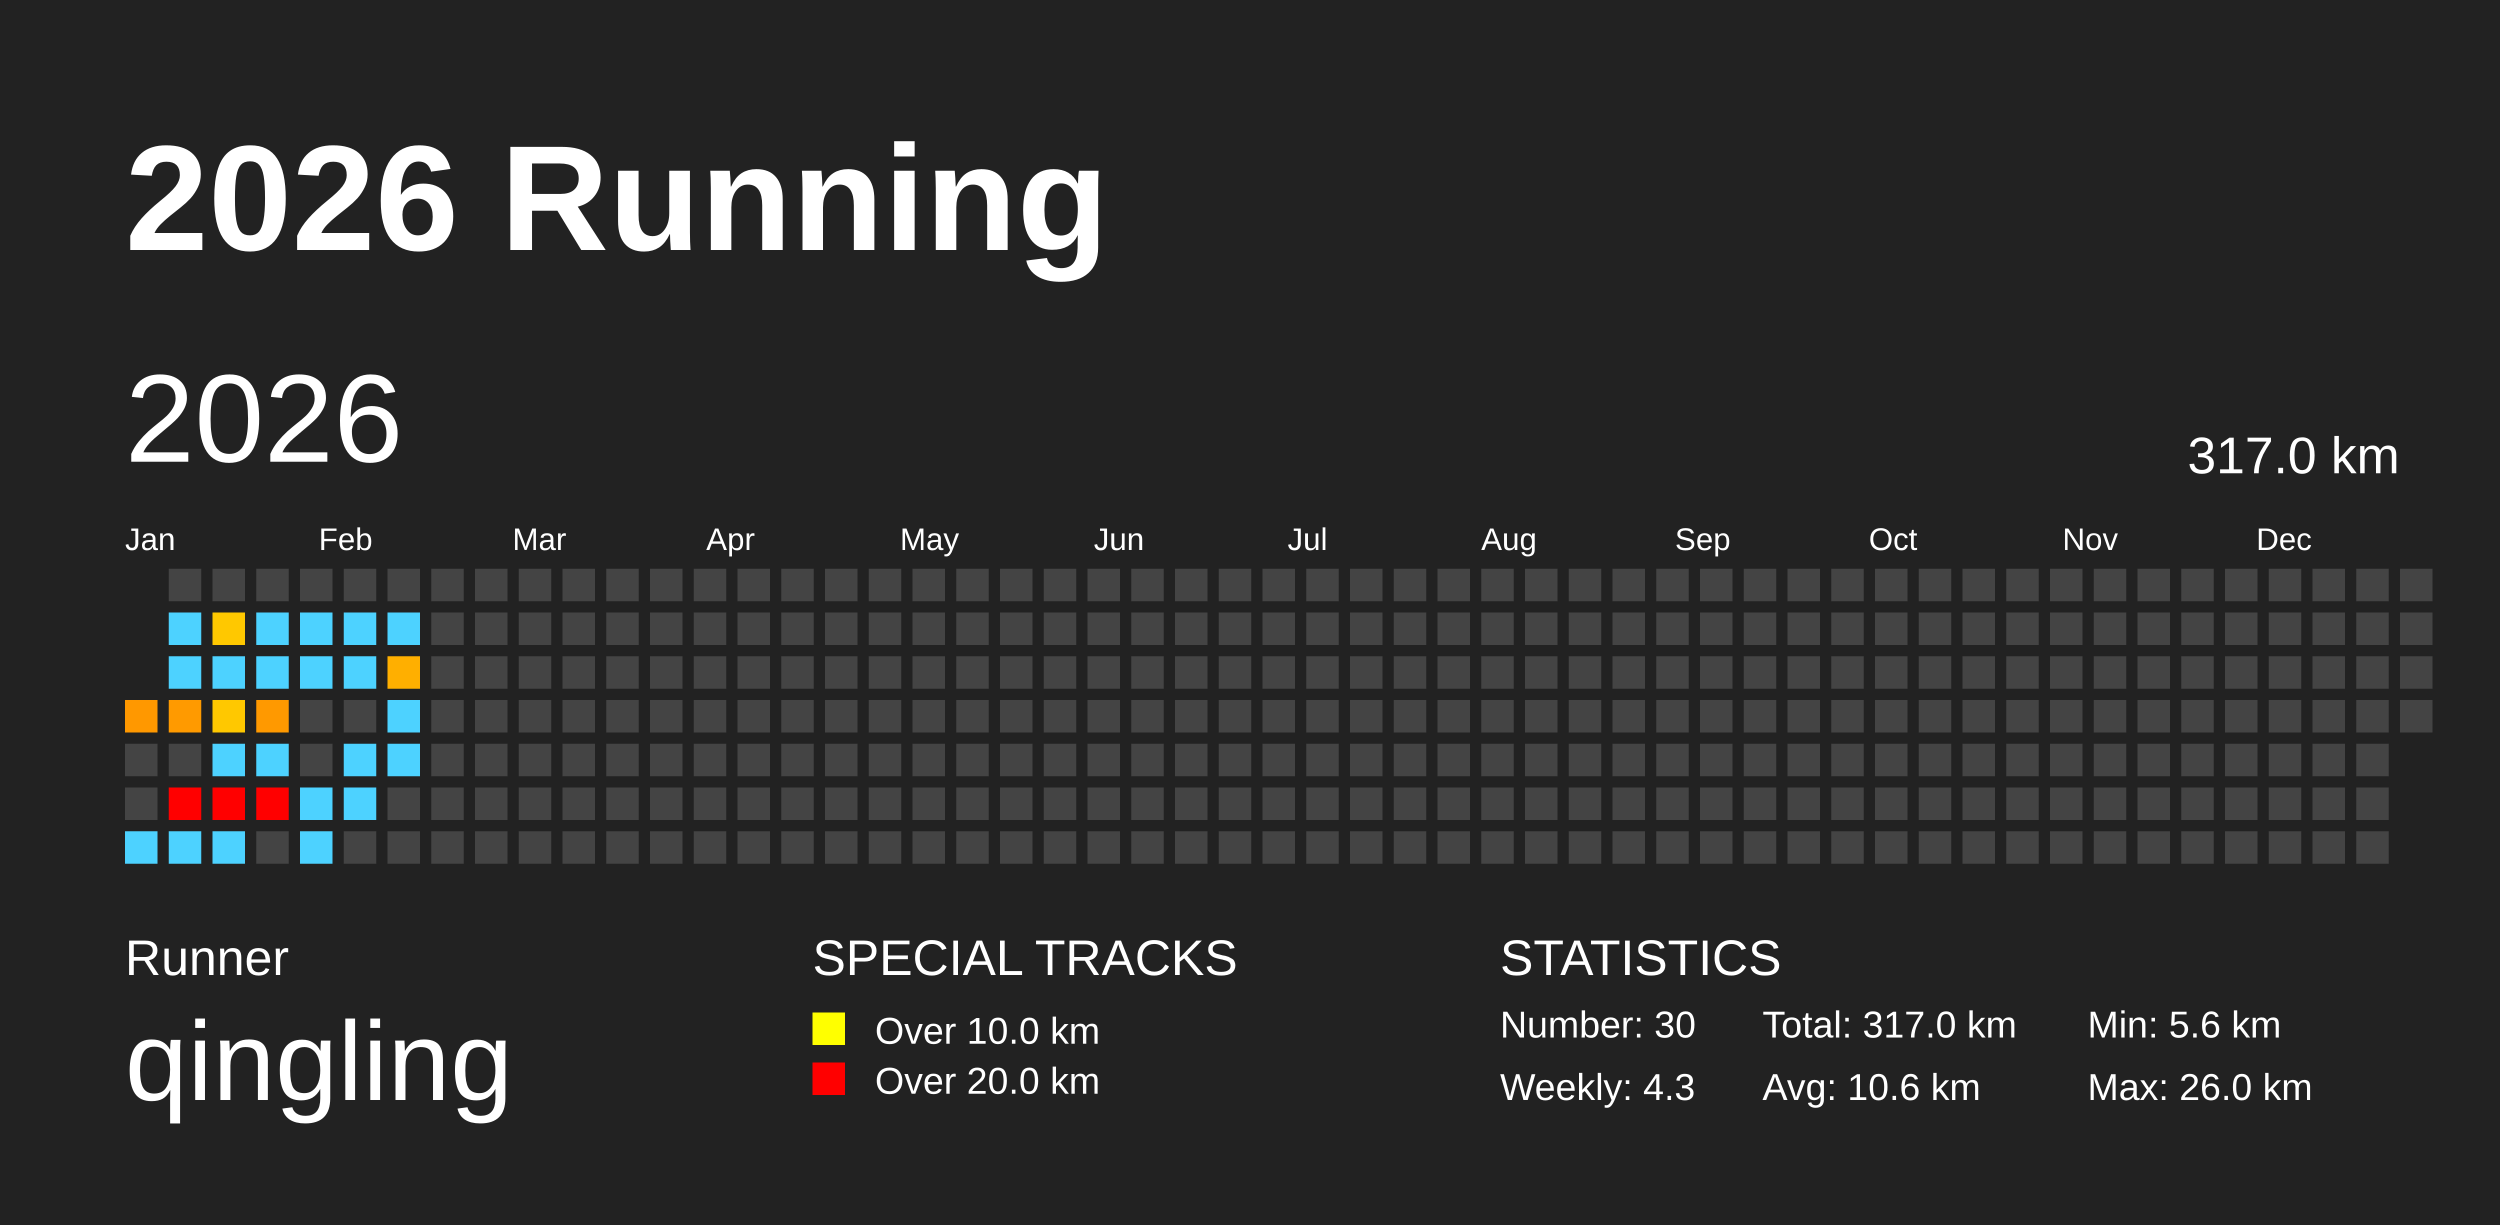
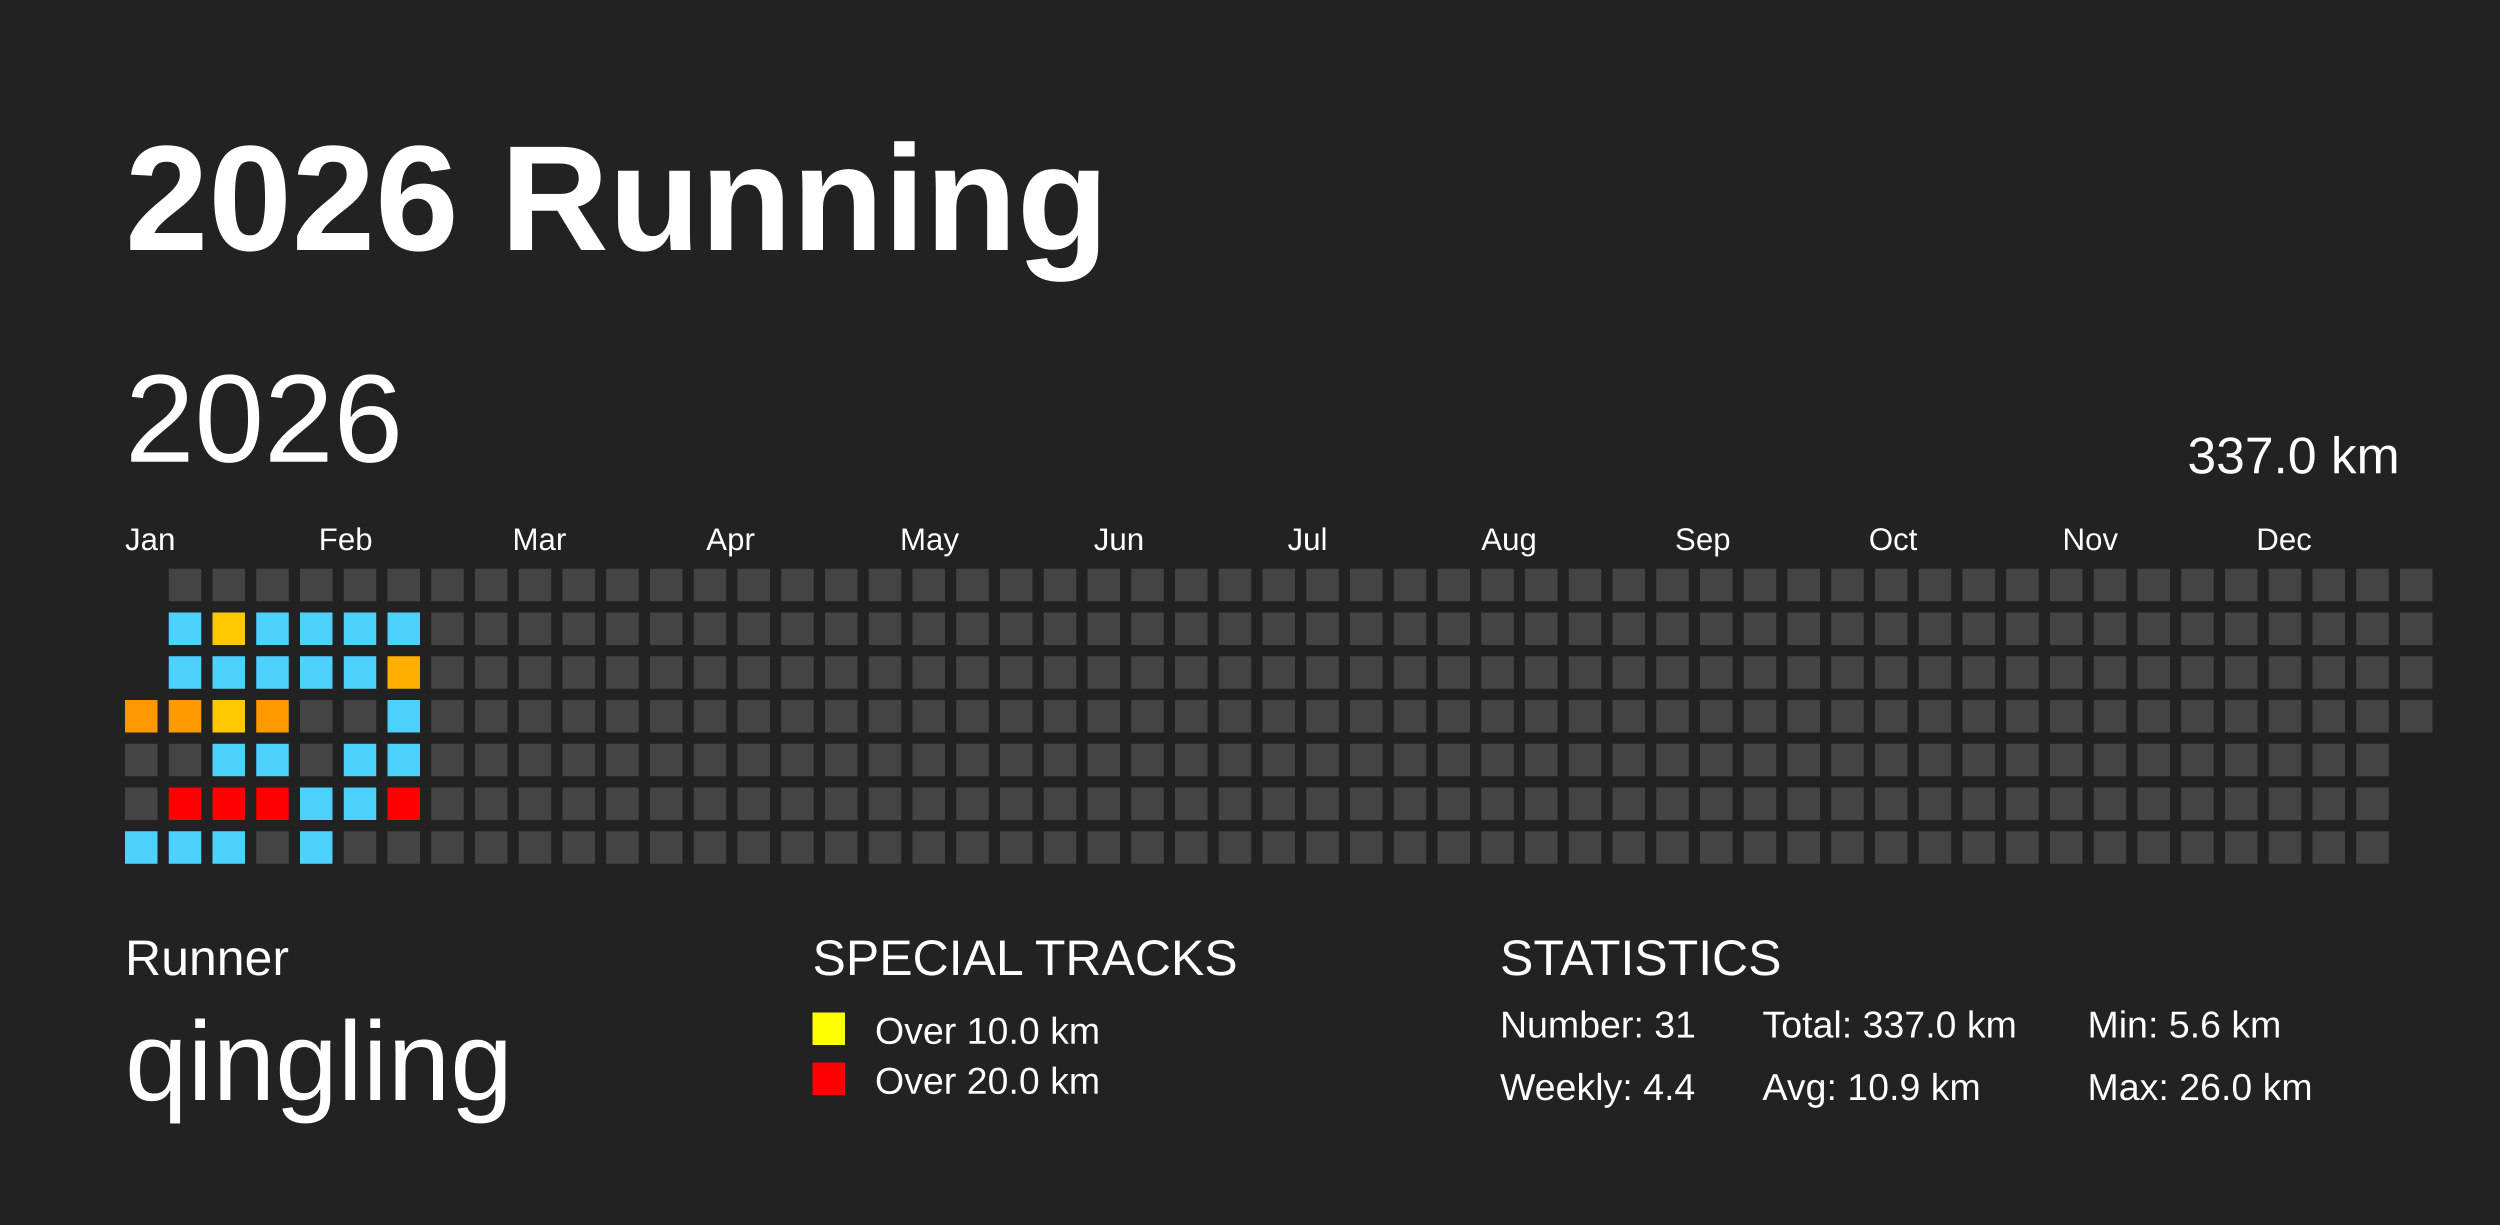
<svg xmlns="http://www.w3.org/2000/svg" baseProfile="full" height="98mm" version="1.1" viewBox="0,0,200,98" width="200mm">
  <defs />
  <rect fill="#222222" height="98" width="200" x="0" y="0" />
  <text fill="#FFFFFF" style="font-size:12px; font-family:Arial; font-weight:bold;" x="10" y="20">2026 Running</text>
  <text fill="#FFFFFF" style="font-size:4px; font-family:Arial" x="10" y="78">Runner</text>
  <text fill="#FFFFFF" style="font-size:9px; font-family:Arial" x="10" y="88">qingling</text>
  <text fill="#FFFFFF" style="font-size:4px; font-family:Arial" x="65" y="78">SPECIAL TRACKS</text>
  <rect fill="yellow" height="2.6" width="2.6" x="65" y="81" />
  <text fill="#FFFFFF" style="font-size:3px; font-family:Arial" x="70" y="83.5">Over 10.0 km</text>
  <rect fill="red" height="2.6" width="2.6" x="65" y="85" />
  <text fill="#FFFFFF" style="font-size:3px; font-family:Arial" x="70" y="87.5">Over 20.0 km</text>
  <text fill="#FFFFFF" style="font-size:4px; font-family:Arial" x="120" y="78">STATISTICS</text>
-   <text fill="#FFFFFF" style="font-size:3px; font-family:Arial" x="120" y="83">Number: 30</text>
-   <text fill="#FFFFFF" style="font-size:3px; font-family:Arial" x="120" y="88">Weekly: 4.3</text>
-   <text fill="#FFFFFF" style="font-size:3px; font-family:Arial" x="141" y="83">Total: 317.0 km</text>
-   <text fill="#FFFFFF" style="font-size:3px; font-family:Arial" x="141" y="88">Avg: 10.6 km</text>
+   <text fill="#FFFFFF" style="font-size:3px; font-family:Arial" x="120" y="83">Number: 31</text>
+   <text fill="#FFFFFF" style="font-size:3px; font-family:Arial" x="120" y="88">Weekly: 4.4</text>
+   <text fill="#FFFFFF" style="font-size:3px; font-family:Arial" x="141" y="83">Total: 337.0 km</text>
+   <text fill="#FFFFFF" style="font-size:3px; font-family:Arial" x="141" y="88">Avg: 10.9 km</text>
  <text fill="#FFFFFF" style="font-size:3px; font-family:Arial" x="167" y="83">Min: 5.6 km</text>
  <text fill="#FFFFFF" style="font-size:3px; font-family:Arial" x="167" y="88">Max: 26.0 km</text>
  <text dominant-baseline="hanging" fill="#FFFFFF" style="font-size:10.0px; font-family:Arial;" x="10" y="30">2026</text>
-   <text dominant-baseline="hanging" fill="#FFFFFF" style="font-size:4.125px; font-family:Arial;" x="175" y="35">317.0 km</text>
+   <text dominant-baseline="hanging" fill="#FFFFFF" style="font-size:4.125px; font-family:Arial;" x="175" y="35">337.0 km</text>
  <text fill="#FFFFFF" style="font-size:2.5px; font-family:Arial" x="10.0" y="44">Jan</text>
  <text fill="#FFFFFF" style="font-size:2.5px; font-family:Arial" x="25.5" y="44">Feb</text>
  <text fill="#FFFFFF" style="font-size:2.5px; font-family:Arial" x="41.0" y="44">Mar</text>
  <text fill="#FFFFFF" style="font-size:2.5px; font-family:Arial" x="56.5" y="44">Apr</text>
  <text fill="#FFFFFF" style="font-size:2.5px; font-family:Arial" x="72.0" y="44">May</text>
  <text fill="#FFFFFF" style="font-size:2.5px; font-family:Arial" x="87.5" y="44">Jun</text>
  <text fill="#FFFFFF" style="font-size:2.5px; font-family:Arial" x="103.0" y="44">Jul</text>
  <text fill="#FFFFFF" style="font-size:2.5px; font-family:Arial" x="118.5" y="44">Aug</text>
  <text fill="#FFFFFF" style="font-size:2.5px; font-family:Arial" x="134.0" y="44">Sep</text>
  <text fill="#FFFFFF" style="font-size:2.5px; font-family:Arial" x="149.5" y="44">Oct</text>
  <text fill="#FFFFFF" style="font-size:2.5px; font-family:Arial" x="165.0" y="44">Nov</text>
  <text fill="#FFFFFF" style="font-size:2.5px; font-family:Arial" x="180.5" y="44">Dec</text>
  <rect fill="#ff9800" height="2.6" width="2.6" x="10.0" y="56.0" />
  <rect fill="#444444" height="2.6" width="2.6" x="10.0" y="59.5" />
  <rect fill="#444444" height="2.6" width="2.6" x="10.0" y="63.0" />
  <rect fill="#4dd2ff" height="2.6" width="2.6" x="10.0" y="66.5" />
  <rect fill="#444444" height="2.6" width="2.6" x="13.5" y="45.5" />
  <rect fill="#4dd2ff" height="2.6" width="2.6" x="13.5" y="49.0" />
  <rect fill="#4dd2ff" height="2.6" width="2.6" x="13.5" y="52.5" />
  <rect fill="#ff9a00" height="2.6" width="2.6" x="13.5" y="56.0" />
  <rect fill="#444444" height="2.6" width="2.6" x="13.5" y="59.5" />
  <rect fill="red" height="2.6" width="2.6" x="13.5" y="63.0" />
  <rect fill="#4dd2ff" height="2.6" width="2.6" x="13.5" y="66.5" />
  <rect fill="#444444" height="2.6" width="2.6" x="17.0" y="45.5" />
  <rect fill="#ffc800" height="2.6" width="2.6" x="17.0" y="49.0" />
  <rect fill="#4dd2ff" height="2.6" width="2.6" x="17.0" y="52.5" />
  <rect fill="#ffc800" height="2.6" width="2.6" x="17.0" y="56.0" />
  <rect fill="#4dd2ff" height="2.6" width="2.6" x="17.0" y="59.5" />
  <rect fill="red" height="2.6" width="2.6" x="17.0" y="63.0" />
  <rect fill="#4dd2ff" height="2.6" width="2.6" x="17.0" y="66.5" />
  <rect fill="#444444" height="2.6" width="2.6" x="20.5" y="45.5" />
  <rect fill="#4dd2ff" height="2.6" width="2.6" x="20.5" y="49.0" />
  <rect fill="#4dd2ff" height="2.6" width="2.6" x="20.5" y="52.5" />
  <rect fill="#ff9900" height="2.6" width="2.6" x="20.5" y="56.0" />
  <rect fill="#4dd2ff" height="2.6" width="2.6" x="20.5" y="59.5" />
  <rect fill="red" height="2.6" width="2.6" x="20.5" y="63.0" />
  <rect fill="#444444" height="2.6" width="2.6" x="20.5" y="66.5" />
  <rect fill="#444444" height="2.6" width="2.6" x="24.0" y="45.5" />
  <rect fill="#4dd2ff" height="2.6" width="2.6" x="24.0" y="49.0" />
  <rect fill="#4dd2ff" height="2.6" width="2.6" x="24.0" y="52.5" />
  <rect fill="#444444" height="2.6" width="2.6" x="24.0" y="56.0" />
  <rect fill="#444444" height="2.6" width="2.6" x="24.0" y="59.5" />
  <rect fill="#4dd2ff" height="2.6" width="2.6" x="24.0" y="63.0" />
  <rect fill="#4dd2ff" height="2.6" width="2.6" x="24.0" y="66.5" />
  <rect fill="#444444" height="2.6" width="2.6" x="27.5" y="45.5" />
  <rect fill="#4dd2ff" height="2.6" width="2.6" x="27.5" y="49.0" />
  <rect fill="#4dd2ff" height="2.6" width="2.6" x="27.5" y="52.5" />
  <rect fill="#444444" height="2.6" width="2.6" x="27.5" y="56.0" />
  <rect fill="#4dd2ff" height="2.6" width="2.6" x="27.5" y="59.5" />
  <rect fill="#4dd2ff" height="2.6" width="2.6" x="27.5" y="63.0" />
  <rect fill="#444444" height="2.6" width="2.6" x="27.5" y="66.5" />
  <rect fill="#444444" height="2.6" width="2.6" x="31.0" y="45.5" />
  <rect fill="#4dd2ff" height="2.6" width="2.6" x="31.0" y="49.0" />
  <rect fill="#ffaf00" height="2.6" width="2.6" x="31.0" y="52.5" />
  <rect fill="#4dd2ff" height="2.6" width="2.6" x="31.0" y="56.0" />
  <rect fill="#4dd2ff" height="2.6" width="2.6" x="31.0" y="59.5" />
-   <rect fill="#444444" height="2.6" width="2.6" x="31.0" y="63.0" />
+   <rect fill="red" height="2.6" width="2.6" x="31.0" y="63.0" />
  <rect fill="#444444" height="2.6" width="2.6" x="31.0" y="66.5" />
  <rect fill="#444444" height="2.6" width="2.6" x="34.5" y="45.5" />
  <rect fill="#444444" height="2.6" width="2.6" x="34.5" y="49.0" />
  <rect fill="#444444" height="2.6" width="2.6" x="34.5" y="52.5" />
  <rect fill="#444444" height="2.6" width="2.6" x="34.5" y="56.0" />
  <rect fill="#444444" height="2.6" width="2.6" x="34.5" y="59.5" />
  <rect fill="#444444" height="2.6" width="2.6" x="34.5" y="63.0" />
  <rect fill="#444444" height="2.6" width="2.6" x="34.5" y="66.5" />
  <rect fill="#444444" height="2.6" width="2.6" x="38.0" y="45.5" />
  <rect fill="#444444" height="2.6" width="2.6" x="38.0" y="49.0" />
  <rect fill="#444444" height="2.6" width="2.6" x="38.0" y="52.5" />
  <rect fill="#444444" height="2.6" width="2.6" x="38.0" y="56.0" />
  <rect fill="#444444" height="2.6" width="2.6" x="38.0" y="59.5" />
  <rect fill="#444444" height="2.6" width="2.6" x="38.0" y="63.0" />
  <rect fill="#444444" height="2.6" width="2.6" x="38.0" y="66.5" />
  <rect fill="#444444" height="2.6" width="2.6" x="41.5" y="45.5" />
  <rect fill="#444444" height="2.6" width="2.6" x="41.5" y="49.0" />
  <rect fill="#444444" height="2.6" width="2.6" x="41.5" y="52.5" />
  <rect fill="#444444" height="2.6" width="2.6" x="41.5" y="56.0" />
  <rect fill="#444444" height="2.6" width="2.6" x="41.5" y="59.5" />
  <rect fill="#444444" height="2.6" width="2.6" x="41.5" y="63.0" />
  <rect fill="#444444" height="2.6" width="2.6" x="41.5" y="66.5" />
  <rect fill="#444444" height="2.6" width="2.6" x="45.0" y="45.5" />
  <rect fill="#444444" height="2.6" width="2.6" x="45.0" y="49.0" />
  <rect fill="#444444" height="2.6" width="2.6" x="45.0" y="52.5" />
  <rect fill="#444444" height="2.6" width="2.6" x="45.0" y="56.0" />
  <rect fill="#444444" height="2.6" width="2.6" x="45.0" y="59.5" />
  <rect fill="#444444" height="2.6" width="2.6" x="45.0" y="63.0" />
  <rect fill="#444444" height="2.6" width="2.6" x="45.0" y="66.5" />
  <rect fill="#444444" height="2.6" width="2.6" x="48.5" y="45.5" />
  <rect fill="#444444" height="2.6" width="2.6" x="48.5" y="49.0" />
  <rect fill="#444444" height="2.6" width="2.6" x="48.5" y="52.5" />
  <rect fill="#444444" height="2.6" width="2.6" x="48.5" y="56.0" />
  <rect fill="#444444" height="2.6" width="2.6" x="48.5" y="59.5" />
  <rect fill="#444444" height="2.6" width="2.6" x="48.5" y="63.0" />
  <rect fill="#444444" height="2.6" width="2.6" x="48.5" y="66.5" />
  <rect fill="#444444" height="2.6" width="2.6" x="52.0" y="45.5" />
  <rect fill="#444444" height="2.6" width="2.6" x="52.0" y="49.0" />
  <rect fill="#444444" height="2.6" width="2.6" x="52.0" y="52.5" />
  <rect fill="#444444" height="2.6" width="2.6" x="52.0" y="56.0" />
  <rect fill="#444444" height="2.6" width="2.6" x="52.0" y="59.5" />
  <rect fill="#444444" height="2.6" width="2.6" x="52.0" y="63.0" />
  <rect fill="#444444" height="2.6" width="2.6" x="52.0" y="66.5" />
  <rect fill="#444444" height="2.6" width="2.6" x="55.5" y="45.5" />
  <rect fill="#444444" height="2.6" width="2.6" x="55.5" y="49.0" />
  <rect fill="#444444" height="2.6" width="2.6" x="55.5" y="52.5" />
  <rect fill="#444444" height="2.6" width="2.6" x="55.5" y="56.0" />
  <rect fill="#444444" height="2.6" width="2.6" x="55.5" y="59.5" />
  <rect fill="#444444" height="2.6" width="2.6" x="55.5" y="63.0" />
  <rect fill="#444444" height="2.6" width="2.6" x="55.5" y="66.5" />
  <rect fill="#444444" height="2.6" width="2.6" x="59.0" y="45.5" />
  <rect fill="#444444" height="2.6" width="2.6" x="59.0" y="49.0" />
  <rect fill="#444444" height="2.6" width="2.6" x="59.0" y="52.5" />
  <rect fill="#444444" height="2.6" width="2.6" x="59.0" y="56.0" />
  <rect fill="#444444" height="2.6" width="2.6" x="59.0" y="59.5" />
  <rect fill="#444444" height="2.6" width="2.6" x="59.0" y="63.0" />
  <rect fill="#444444" height="2.6" width="2.6" x="59.0" y="66.5" />
  <rect fill="#444444" height="2.6" width="2.6" x="62.5" y="45.5" />
  <rect fill="#444444" height="2.6" width="2.6" x="62.5" y="49.0" />
  <rect fill="#444444" height="2.6" width="2.6" x="62.5" y="52.5" />
  <rect fill="#444444" height="2.6" width="2.6" x="62.5" y="56.0" />
  <rect fill="#444444" height="2.6" width="2.6" x="62.5" y="59.5" />
  <rect fill="#444444" height="2.6" width="2.6" x="62.5" y="63.0" />
  <rect fill="#444444" height="2.6" width="2.6" x="62.5" y="66.5" />
  <rect fill="#444444" height="2.6" width="2.6" x="66.0" y="45.5" />
  <rect fill="#444444" height="2.6" width="2.6" x="66.0" y="49.0" />
  <rect fill="#444444" height="2.6" width="2.6" x="66.0" y="52.5" />
  <rect fill="#444444" height="2.6" width="2.6" x="66.0" y="56.0" />
  <rect fill="#444444" height="2.6" width="2.6" x="66.0" y="59.5" />
  <rect fill="#444444" height="2.6" width="2.6" x="66.0" y="63.0" />
  <rect fill="#444444" height="2.6" width="2.6" x="66.0" y="66.5" />
  <rect fill="#444444" height="2.6" width="2.6" x="69.5" y="45.5" />
  <rect fill="#444444" height="2.6" width="2.6" x="69.5" y="49.0" />
  <rect fill="#444444" height="2.6" width="2.6" x="69.5" y="52.5" />
  <rect fill="#444444" height="2.6" width="2.6" x="69.5" y="56.0" />
  <rect fill="#444444" height="2.6" width="2.6" x="69.5" y="59.5" />
  <rect fill="#444444" height="2.6" width="2.6" x="69.5" y="63.0" />
  <rect fill="#444444" height="2.6" width="2.6" x="69.5" y="66.5" />
  <rect fill="#444444" height="2.6" width="2.6" x="73.0" y="45.5" />
  <rect fill="#444444" height="2.6" width="2.6" x="73.0" y="49.0" />
  <rect fill="#444444" height="2.6" width="2.6" x="73.0" y="52.5" />
  <rect fill="#444444" height="2.6" width="2.6" x="73.0" y="56.0" />
  <rect fill="#444444" height="2.6" width="2.6" x="73.0" y="59.5" />
  <rect fill="#444444" height="2.6" width="2.6" x="73.0" y="63.0" />
  <rect fill="#444444" height="2.6" width="2.6" x="73.0" y="66.5" />
  <rect fill="#444444" height="2.6" width="2.6" x="76.5" y="45.5" />
  <rect fill="#444444" height="2.6" width="2.6" x="76.5" y="49.0" />
  <rect fill="#444444" height="2.6" width="2.6" x="76.5" y="52.5" />
  <rect fill="#444444" height="2.6" width="2.6" x="76.5" y="56.0" />
  <rect fill="#444444" height="2.6" width="2.6" x="76.5" y="59.5" />
  <rect fill="#444444" height="2.6" width="2.6" x="76.5" y="63.0" />
  <rect fill="#444444" height="2.6" width="2.6" x="76.5" y="66.5" />
  <rect fill="#444444" height="2.6" width="2.6" x="80.0" y="45.5" />
  <rect fill="#444444" height="2.6" width="2.6" x="80.0" y="49.0" />
  <rect fill="#444444" height="2.6" width="2.6" x="80.0" y="52.5" />
  <rect fill="#444444" height="2.6" width="2.6" x="80.0" y="56.0" />
  <rect fill="#444444" height="2.6" width="2.6" x="80.0" y="59.5" />
  <rect fill="#444444" height="2.6" width="2.6" x="80.0" y="63.0" />
  <rect fill="#444444" height="2.6" width="2.6" x="80.0" y="66.5" />
  <rect fill="#444444" height="2.6" width="2.6" x="83.5" y="45.5" />
  <rect fill="#444444" height="2.6" width="2.6" x="83.5" y="49.0" />
  <rect fill="#444444" height="2.6" width="2.6" x="83.5" y="52.5" />
  <rect fill="#444444" height="2.6" width="2.6" x="83.5" y="56.0" />
  <rect fill="#444444" height="2.6" width="2.6" x="83.5" y="59.5" />
  <rect fill="#444444" height="2.6" width="2.6" x="83.5" y="63.0" />
  <rect fill="#444444" height="2.6" width="2.6" x="83.5" y="66.5" />
  <rect fill="#444444" height="2.6" width="2.6" x="87.0" y="45.5" />
  <rect fill="#444444" height="2.6" width="2.6" x="87.0" y="49.0" />
  <rect fill="#444444" height="2.6" width="2.6" x="87.0" y="52.5" />
  <rect fill="#444444" height="2.6" width="2.6" x="87.0" y="56.0" />
  <rect fill="#444444" height="2.6" width="2.6" x="87.0" y="59.5" />
  <rect fill="#444444" height="2.6" width="2.6" x="87.0" y="63.0" />
  <rect fill="#444444" height="2.6" width="2.6" x="87.0" y="66.5" />
  <rect fill="#444444" height="2.6" width="2.6" x="90.5" y="45.5" />
  <rect fill="#444444" height="2.6" width="2.6" x="90.5" y="49.0" />
  <rect fill="#444444" height="2.6" width="2.6" x="90.5" y="52.5" />
  <rect fill="#444444" height="2.6" width="2.6" x="90.5" y="56.0" />
  <rect fill="#444444" height="2.6" width="2.6" x="90.5" y="59.5" />
  <rect fill="#444444" height="2.6" width="2.6" x="90.5" y="63.0" />
  <rect fill="#444444" height="2.6" width="2.6" x="90.5" y="66.5" />
  <rect fill="#444444" height="2.6" width="2.6" x="94.0" y="45.5" />
  <rect fill="#444444" height="2.6" width="2.6" x="94.0" y="49.0" />
  <rect fill="#444444" height="2.6" width="2.6" x="94.0" y="52.5" />
  <rect fill="#444444" height="2.6" width="2.6" x="94.0" y="56.0" />
  <rect fill="#444444" height="2.6" width="2.6" x="94.0" y="59.5" />
  <rect fill="#444444" height="2.6" width="2.6" x="94.0" y="63.0" />
  <rect fill="#444444" height="2.6" width="2.6" x="94.0" y="66.5" />
  <rect fill="#444444" height="2.6" width="2.6" x="97.5" y="45.5" />
  <rect fill="#444444" height="2.6" width="2.6" x="97.5" y="49.0" />
  <rect fill="#444444" height="2.6" width="2.6" x="97.5" y="52.5" />
  <rect fill="#444444" height="2.6" width="2.6" x="97.5" y="56.0" />
  <rect fill="#444444" height="2.6" width="2.6" x="97.5" y="59.5" />
  <rect fill="#444444" height="2.6" width="2.6" x="97.5" y="63.0" />
  <rect fill="#444444" height="2.6" width="2.6" x="97.5" y="66.5" />
  <rect fill="#444444" height="2.6" width="2.6" x="101.0" y="45.5" />
  <rect fill="#444444" height="2.6" width="2.6" x="101.0" y="49.0" />
  <rect fill="#444444" height="2.6" width="2.6" x="101.0" y="52.5" />
  <rect fill="#444444" height="2.6" width="2.6" x="101.0" y="56.0" />
  <rect fill="#444444" height="2.6" width="2.6" x="101.0" y="59.5" />
  <rect fill="#444444" height="2.6" width="2.6" x="101.0" y="63.0" />
  <rect fill="#444444" height="2.6" width="2.6" x="101.0" y="66.5" />
  <rect fill="#444444" height="2.6" width="2.6" x="104.5" y="45.5" />
  <rect fill="#444444" height="2.6" width="2.6" x="104.5" y="49.0" />
  <rect fill="#444444" height="2.6" width="2.6" x="104.5" y="52.5" />
  <rect fill="#444444" height="2.6" width="2.6" x="104.5" y="56.0" />
  <rect fill="#444444" height="2.6" width="2.6" x="104.5" y="59.5" />
  <rect fill="#444444" height="2.6" width="2.6" x="104.5" y="63.0" />
  <rect fill="#444444" height="2.6" width="2.6" x="104.5" y="66.5" />
  <rect fill="#444444" height="2.6" width="2.6" x="108.0" y="45.5" />
  <rect fill="#444444" height="2.6" width="2.6" x="108.0" y="49.0" />
  <rect fill="#444444" height="2.6" width="2.6" x="108.0" y="52.5" />
  <rect fill="#444444" height="2.6" width="2.6" x="108.0" y="56.0" />
  <rect fill="#444444" height="2.6" width="2.6" x="108.0" y="59.5" />
  <rect fill="#444444" height="2.6" width="2.6" x="108.0" y="63.0" />
  <rect fill="#444444" height="2.6" width="2.6" x="108.0" y="66.5" />
  <rect fill="#444444" height="2.6" width="2.6" x="111.5" y="45.5" />
  <rect fill="#444444" height="2.6" width="2.6" x="111.5" y="49.0" />
  <rect fill="#444444" height="2.6" width="2.6" x="111.5" y="52.5" />
  <rect fill="#444444" height="2.6" width="2.6" x="111.5" y="56.0" />
  <rect fill="#444444" height="2.6" width="2.6" x="111.5" y="59.5" />
  <rect fill="#444444" height="2.6" width="2.6" x="111.5" y="63.0" />
  <rect fill="#444444" height="2.6" width="2.6" x="111.5" y="66.5" />
  <rect fill="#444444" height="2.6" width="2.6" x="115.0" y="45.5" />
  <rect fill="#444444" height="2.6" width="2.6" x="115.0" y="49.0" />
  <rect fill="#444444" height="2.6" width="2.6" x="115.0" y="52.5" />
  <rect fill="#444444" height="2.6" width="2.6" x="115.0" y="56.0" />
  <rect fill="#444444" height="2.6" width="2.6" x="115.0" y="59.5" />
  <rect fill="#444444" height="2.6" width="2.6" x="115.0" y="63.0" />
  <rect fill="#444444" height="2.6" width="2.6" x="115.0" y="66.5" />
  <rect fill="#444444" height="2.6" width="2.6" x="118.5" y="45.5" />
  <rect fill="#444444" height="2.6" width="2.6" x="118.5" y="49.0" />
  <rect fill="#444444" height="2.6" width="2.6" x="118.5" y="52.5" />
  <rect fill="#444444" height="2.6" width="2.6" x="118.5" y="56.0" />
  <rect fill="#444444" height="2.6" width="2.6" x="118.5" y="59.5" />
  <rect fill="#444444" height="2.6" width="2.6" x="118.5" y="63.0" />
  <rect fill="#444444" height="2.6" width="2.6" x="118.5" y="66.5" />
  <rect fill="#444444" height="2.6" width="2.6" x="122.0" y="45.5" />
  <rect fill="#444444" height="2.6" width="2.6" x="122.0" y="49.0" />
  <rect fill="#444444" height="2.6" width="2.6" x="122.0" y="52.5" />
  <rect fill="#444444" height="2.6" width="2.6" x="122.0" y="56.0" />
  <rect fill="#444444" height="2.6" width="2.6" x="122.0" y="59.5" />
  <rect fill="#444444" height="2.6" width="2.6" x="122.0" y="63.0" />
  <rect fill="#444444" height="2.6" width="2.6" x="122.0" y="66.5" />
  <rect fill="#444444" height="2.6" width="2.6" x="125.5" y="45.5" />
  <rect fill="#444444" height="2.6" width="2.6" x="125.5" y="49.0" />
  <rect fill="#444444" height="2.6" width="2.6" x="125.5" y="52.5" />
  <rect fill="#444444" height="2.6" width="2.6" x="125.5" y="56.0" />
  <rect fill="#444444" height="2.6" width="2.6" x="125.5" y="59.5" />
  <rect fill="#444444" height="2.6" width="2.6" x="125.5" y="63.0" />
  <rect fill="#444444" height="2.6" width="2.6" x="125.5" y="66.5" />
  <rect fill="#444444" height="2.6" width="2.6" x="129.0" y="45.5" />
  <rect fill="#444444" height="2.6" width="2.6" x="129.0" y="49.0" />
  <rect fill="#444444" height="2.6" width="2.6" x="129.0" y="52.5" />
  <rect fill="#444444" height="2.6" width="2.6" x="129.0" y="56.0" />
  <rect fill="#444444" height="2.6" width="2.6" x="129.0" y="59.5" />
  <rect fill="#444444" height="2.6" width="2.6" x="129.0" y="63.0" />
  <rect fill="#444444" height="2.6" width="2.6" x="129.0" y="66.5" />
  <rect fill="#444444" height="2.6" width="2.6" x="132.5" y="45.5" />
  <rect fill="#444444" height="2.6" width="2.6" x="132.5" y="49.0" />
  <rect fill="#444444" height="2.6" width="2.6" x="132.5" y="52.5" />
  <rect fill="#444444" height="2.6" width="2.6" x="132.5" y="56.0" />
  <rect fill="#444444" height="2.6" width="2.6" x="132.5" y="59.5" />
  <rect fill="#444444" height="2.6" width="2.6" x="132.5" y="63.0" />
  <rect fill="#444444" height="2.6" width="2.6" x="132.5" y="66.5" />
  <rect fill="#444444" height="2.6" width="2.6" x="136.0" y="45.5" />
  <rect fill="#444444" height="2.6" width="2.6" x="136.0" y="49.0" />
  <rect fill="#444444" height="2.6" width="2.6" x="136.0" y="52.5" />
  <rect fill="#444444" height="2.6" width="2.6" x="136.0" y="56.0" />
  <rect fill="#444444" height="2.6" width="2.6" x="136.0" y="59.5" />
  <rect fill="#444444" height="2.6" width="2.6" x="136.0" y="63.0" />
  <rect fill="#444444" height="2.6" width="2.6" x="136.0" y="66.5" />
  <rect fill="#444444" height="2.6" width="2.6" x="139.5" y="45.5" />
  <rect fill="#444444" height="2.6" width="2.6" x="139.5" y="49.0" />
  <rect fill="#444444" height="2.6" width="2.6" x="139.5" y="52.5" />
  <rect fill="#444444" height="2.6" width="2.6" x="139.5" y="56.0" />
  <rect fill="#444444" height="2.6" width="2.6" x="139.5" y="59.5" />
  <rect fill="#444444" height="2.6" width="2.6" x="139.5" y="63.0" />
  <rect fill="#444444" height="2.6" width="2.6" x="139.5" y="66.5" />
  <rect fill="#444444" height="2.6" width="2.6" x="143.0" y="45.5" />
  <rect fill="#444444" height="2.6" width="2.6" x="143.0" y="49.0" />
  <rect fill="#444444" height="2.6" width="2.6" x="143.0" y="52.5" />
  <rect fill="#444444" height="2.6" width="2.6" x="143.0" y="56.0" />
  <rect fill="#444444" height="2.6" width="2.6" x="143.0" y="59.5" />
  <rect fill="#444444" height="2.6" width="2.6" x="143.0" y="63.0" />
  <rect fill="#444444" height="2.6" width="2.6" x="143.0" y="66.5" />
  <rect fill="#444444" height="2.6" width="2.6" x="146.5" y="45.5" />
  <rect fill="#444444" height="2.6" width="2.6" x="146.5" y="49.0" />
  <rect fill="#444444" height="2.6" width="2.6" x="146.5" y="52.5" />
  <rect fill="#444444" height="2.6" width="2.6" x="146.5" y="56.0" />
  <rect fill="#444444" height="2.6" width="2.6" x="146.5" y="59.5" />
  <rect fill="#444444" height="2.6" width="2.6" x="146.5" y="63.0" />
  <rect fill="#444444" height="2.6" width="2.6" x="146.5" y="66.5" />
  <rect fill="#444444" height="2.6" width="2.6" x="150.0" y="45.5" />
  <rect fill="#444444" height="2.6" width="2.6" x="150.0" y="49.0" />
  <rect fill="#444444" height="2.6" width="2.6" x="150.0" y="52.5" />
  <rect fill="#444444" height="2.6" width="2.6" x="150.0" y="56.0" />
  <rect fill="#444444" height="2.6" width="2.6" x="150.0" y="59.5" />
  <rect fill="#444444" height="2.6" width="2.6" x="150.0" y="63.0" />
  <rect fill="#444444" height="2.6" width="2.6" x="150.0" y="66.5" />
  <rect fill="#444444" height="2.6" width="2.6" x="153.5" y="45.5" />
  <rect fill="#444444" height="2.6" width="2.6" x="153.5" y="49.0" />
  <rect fill="#444444" height="2.6" width="2.6" x="153.5" y="52.5" />
  <rect fill="#444444" height="2.6" width="2.6" x="153.5" y="56.0" />
  <rect fill="#444444" height="2.6" width="2.6" x="153.5" y="59.5" />
  <rect fill="#444444" height="2.6" width="2.6" x="153.5" y="63.0" />
  <rect fill="#444444" height="2.6" width="2.6" x="153.5" y="66.5" />
  <rect fill="#444444" height="2.6" width="2.6" x="157.0" y="45.5" />
  <rect fill="#444444" height="2.6" width="2.6" x="157.0" y="49.0" />
  <rect fill="#444444" height="2.6" width="2.6" x="157.0" y="52.5" />
  <rect fill="#444444" height="2.6" width="2.6" x="157.0" y="56.0" />
  <rect fill="#444444" height="2.6" width="2.6" x="157.0" y="59.5" />
  <rect fill="#444444" height="2.6" width="2.6" x="157.0" y="63.0" />
  <rect fill="#444444" height="2.6" width="2.6" x="157.0" y="66.5" />
  <rect fill="#444444" height="2.6" width="2.6" x="160.5" y="45.5" />
  <rect fill="#444444" height="2.6" width="2.6" x="160.5" y="49.0" />
  <rect fill="#444444" height="2.6" width="2.6" x="160.5" y="52.5" />
  <rect fill="#444444" height="2.6" width="2.6" x="160.5" y="56.0" />
  <rect fill="#444444" height="2.6" width="2.6" x="160.5" y="59.5" />
  <rect fill="#444444" height="2.6" width="2.6" x="160.5" y="63.0" />
  <rect fill="#444444" height="2.6" width="2.6" x="160.5" y="66.5" />
  <rect fill="#444444" height="2.6" width="2.6" x="164.0" y="45.5" />
  <rect fill="#444444" height="2.6" width="2.6" x="164.0" y="49.0" />
  <rect fill="#444444" height="2.6" width="2.6" x="164.0" y="52.5" />
  <rect fill="#444444" height="2.6" width="2.6" x="164.0" y="56.0" />
  <rect fill="#444444" height="2.6" width="2.6" x="164.0" y="59.5" />
  <rect fill="#444444" height="2.6" width="2.6" x="164.0" y="63.0" />
  <rect fill="#444444" height="2.6" width="2.6" x="164.0" y="66.5" />
  <rect fill="#444444" height="2.6" width="2.6" x="167.5" y="45.5" />
  <rect fill="#444444" height="2.6" width="2.6" x="167.5" y="49.0" />
  <rect fill="#444444" height="2.6" width="2.6" x="167.5" y="52.5" />
  <rect fill="#444444" height="2.6" width="2.6" x="167.5" y="56.0" />
  <rect fill="#444444" height="2.6" width="2.6" x="167.5" y="59.5" />
  <rect fill="#444444" height="2.6" width="2.6" x="167.5" y="63.0" />
  <rect fill="#444444" height="2.6" width="2.6" x="167.5" y="66.5" />
  <rect fill="#444444" height="2.6" width="2.6" x="171.0" y="45.5" />
  <rect fill="#444444" height="2.6" width="2.6" x="171.0" y="49.0" />
  <rect fill="#444444" height="2.6" width="2.6" x="171.0" y="52.5" />
  <rect fill="#444444" height="2.6" width="2.6" x="171.0" y="56.0" />
  <rect fill="#444444" height="2.6" width="2.6" x="171.0" y="59.5" />
  <rect fill="#444444" height="2.6" width="2.6" x="171.0" y="63.0" />
  <rect fill="#444444" height="2.6" width="2.6" x="171.0" y="66.5" />
  <rect fill="#444444" height="2.6" width="2.6" x="174.5" y="45.5" />
  <rect fill="#444444" height="2.6" width="2.6" x="174.5" y="49.0" />
  <rect fill="#444444" height="2.6" width="2.6" x="174.5" y="52.5" />
  <rect fill="#444444" height="2.6" width="2.6" x="174.5" y="56.0" />
  <rect fill="#444444" height="2.6" width="2.6" x="174.5" y="59.5" />
  <rect fill="#444444" height="2.6" width="2.6" x="174.5" y="63.0" />
  <rect fill="#444444" height="2.6" width="2.6" x="174.5" y="66.5" />
  <rect fill="#444444" height="2.6" width="2.6" x="178.0" y="45.5" />
  <rect fill="#444444" height="2.6" width="2.6" x="178.0" y="49.0" />
  <rect fill="#444444" height="2.6" width="2.6" x="178.0" y="52.5" />
  <rect fill="#444444" height="2.6" width="2.6" x="178.0" y="56.0" />
  <rect fill="#444444" height="2.6" width="2.6" x="178.0" y="59.5" />
  <rect fill="#444444" height="2.6" width="2.6" x="178.0" y="63.0" />
  <rect fill="#444444" height="2.6" width="2.6" x="178.0" y="66.5" />
  <rect fill="#444444" height="2.6" width="2.6" x="181.5" y="45.5" />
  <rect fill="#444444" height="2.6" width="2.6" x="181.5" y="49.0" />
  <rect fill="#444444" height="2.6" width="2.6" x="181.5" y="52.5" />
  <rect fill="#444444" height="2.6" width="2.6" x="181.5" y="56.0" />
  <rect fill="#444444" height="2.6" width="2.6" x="181.5" y="59.5" />
  <rect fill="#444444" height="2.6" width="2.6" x="181.5" y="63.0" />
  <rect fill="#444444" height="2.6" width="2.6" x="181.5" y="66.5" />
  <rect fill="#444444" height="2.6" width="2.6" x="185.0" y="45.5" />
  <rect fill="#444444" height="2.6" width="2.6" x="185.0" y="49.0" />
  <rect fill="#444444" height="2.6" width="2.6" x="185.0" y="52.5" />
  <rect fill="#444444" height="2.6" width="2.6" x="185.0" y="56.0" />
  <rect fill="#444444" height="2.6" width="2.6" x="185.0" y="59.5" />
  <rect fill="#444444" height="2.6" width="2.6" x="185.0" y="63.0" />
  <rect fill="#444444" height="2.6" width="2.6" x="185.0" y="66.5" />
  <rect fill="#444444" height="2.6" width="2.6" x="188.5" y="45.5" />
  <rect fill="#444444" height="2.6" width="2.6" x="188.5" y="49.0" />
  <rect fill="#444444" height="2.6" width="2.6" x="188.5" y="52.5" />
  <rect fill="#444444" height="2.6" width="2.6" x="188.5" y="56.0" />
  <rect fill="#444444" height="2.6" width="2.6" x="188.5" y="59.5" />
  <rect fill="#444444" height="2.6" width="2.6" x="188.5" y="63.0" />
  <rect fill="#444444" height="2.6" width="2.6" x="188.5" y="66.5" />
  <rect fill="#444444" height="2.6" width="2.6" x="192.0" y="45.5" />
  <rect fill="#444444" height="2.6" width="2.6" x="192.0" y="49.0" />
  <rect fill="#444444" height="2.6" width="2.6" x="192.0" y="52.5" />
  <rect fill="#444444" height="2.6" width="2.6" x="192.0" y="56.0" />
</svg>
